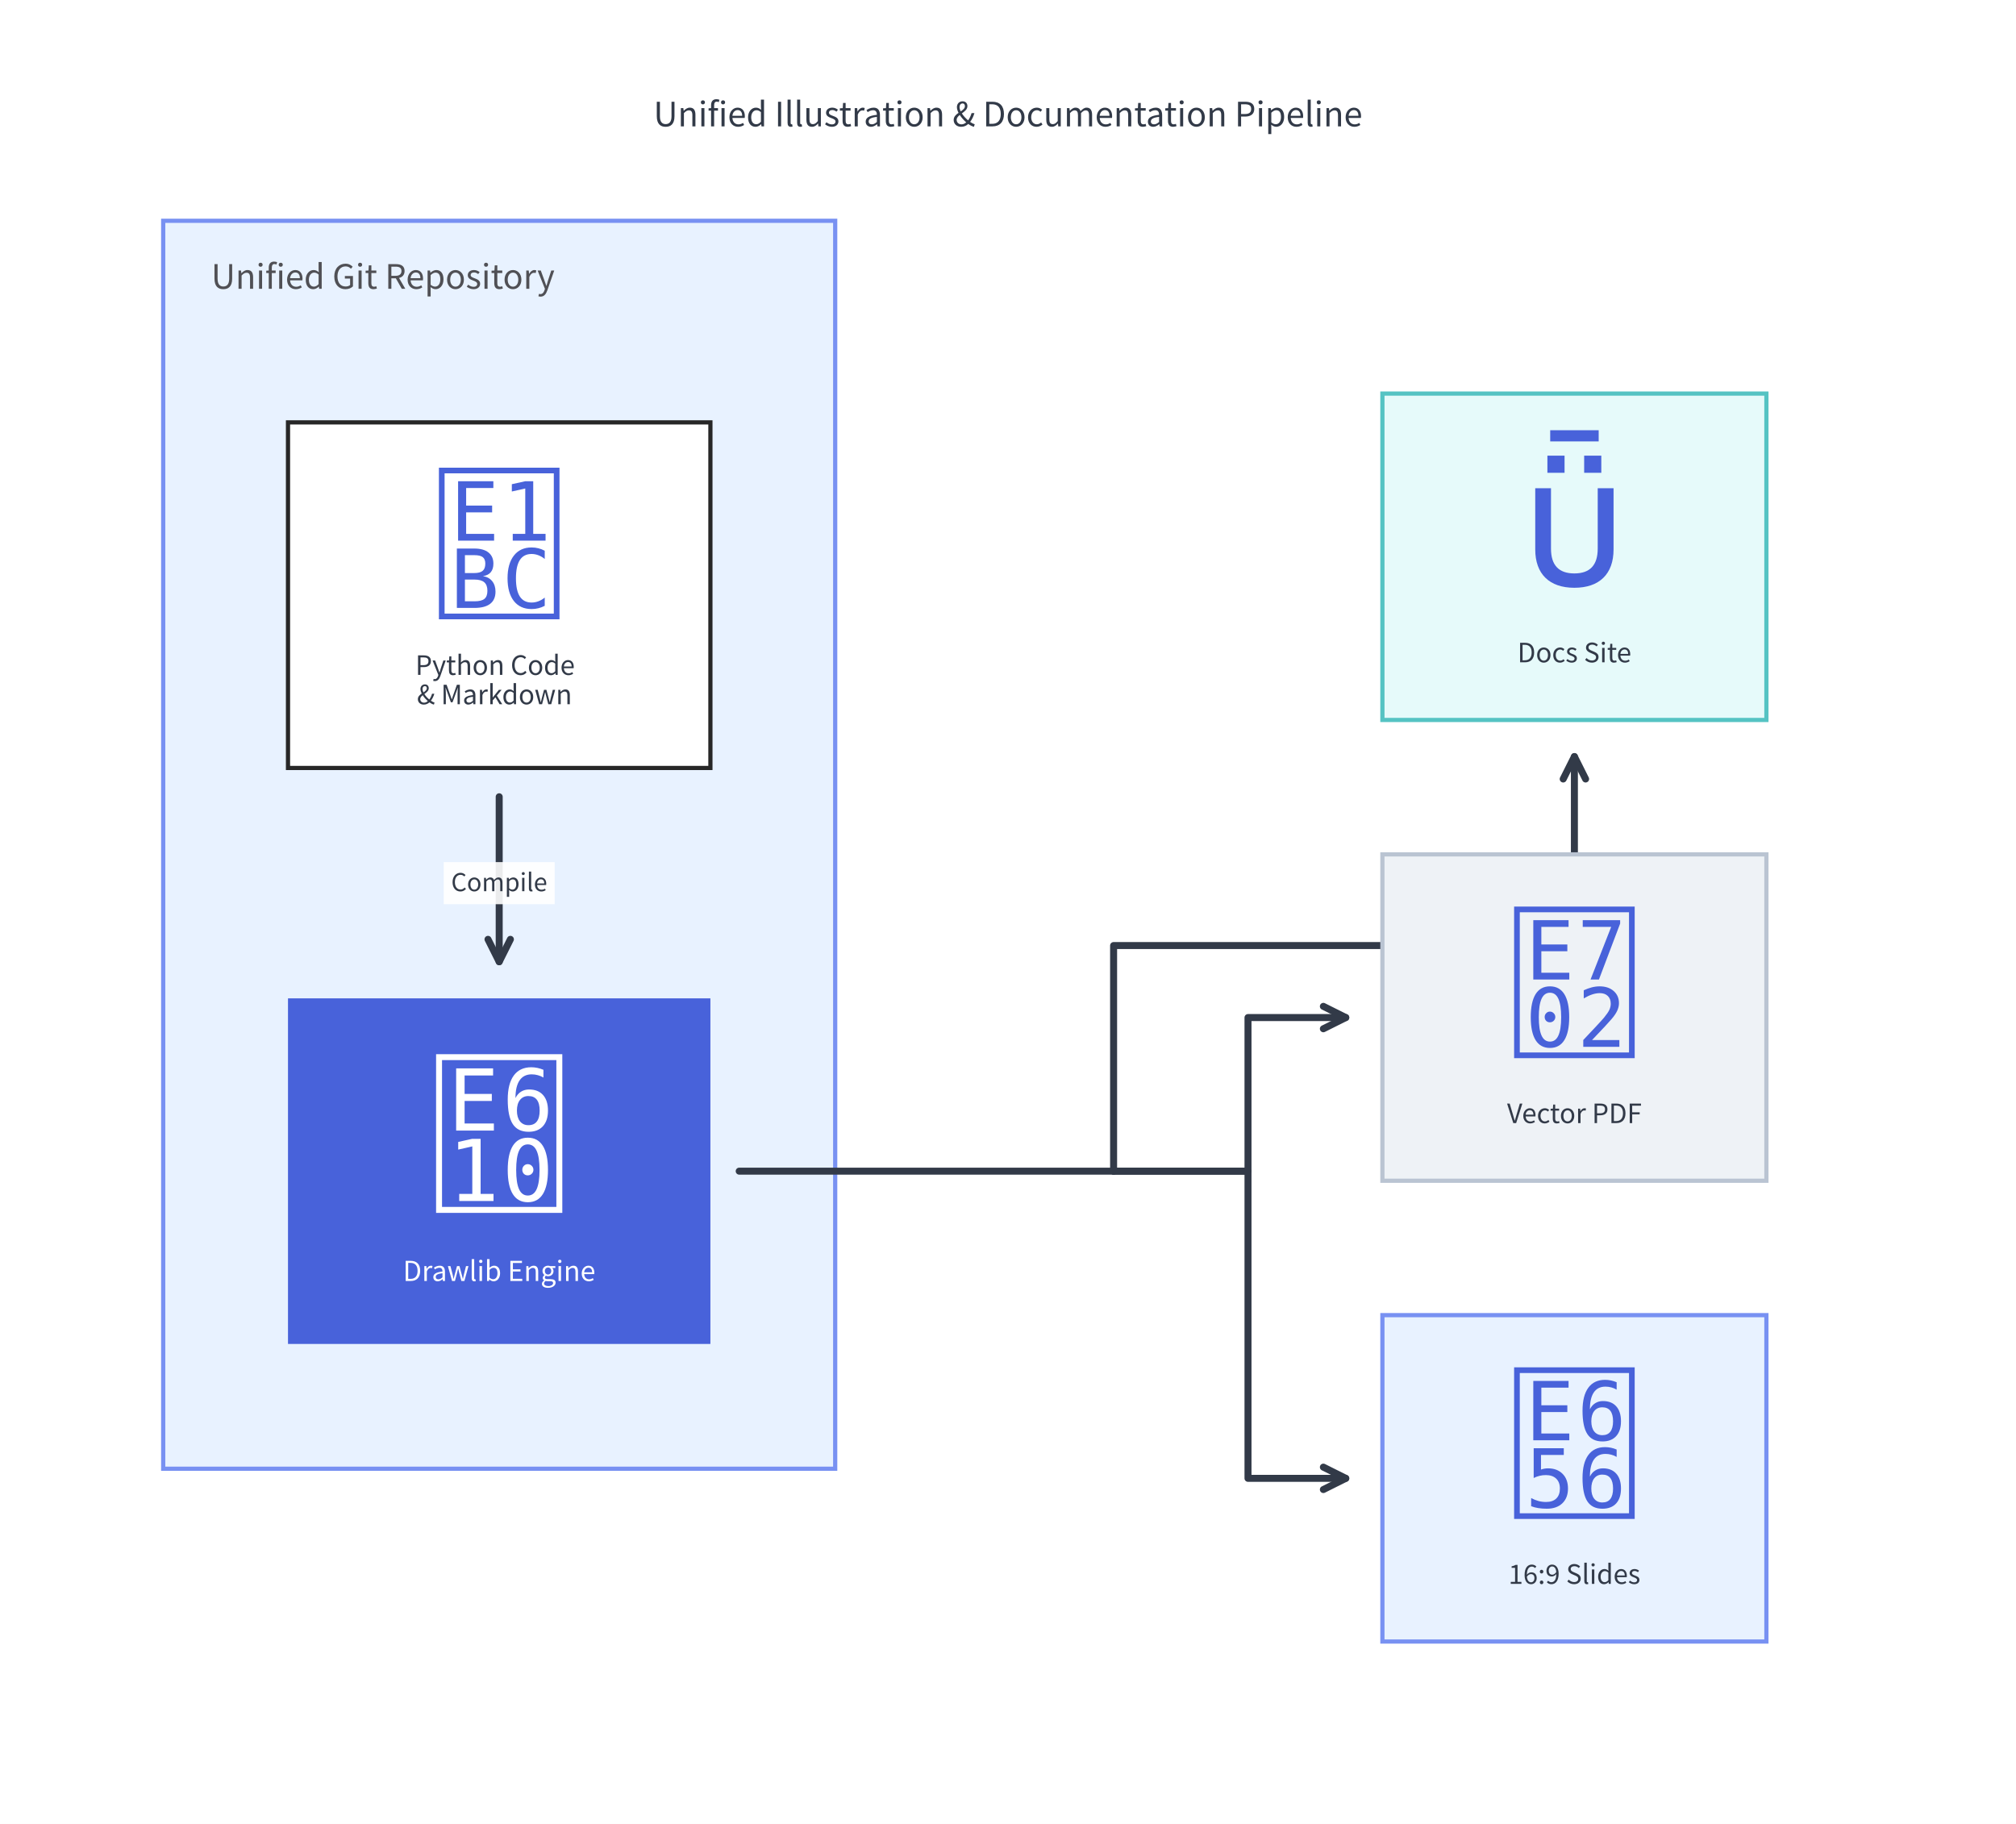
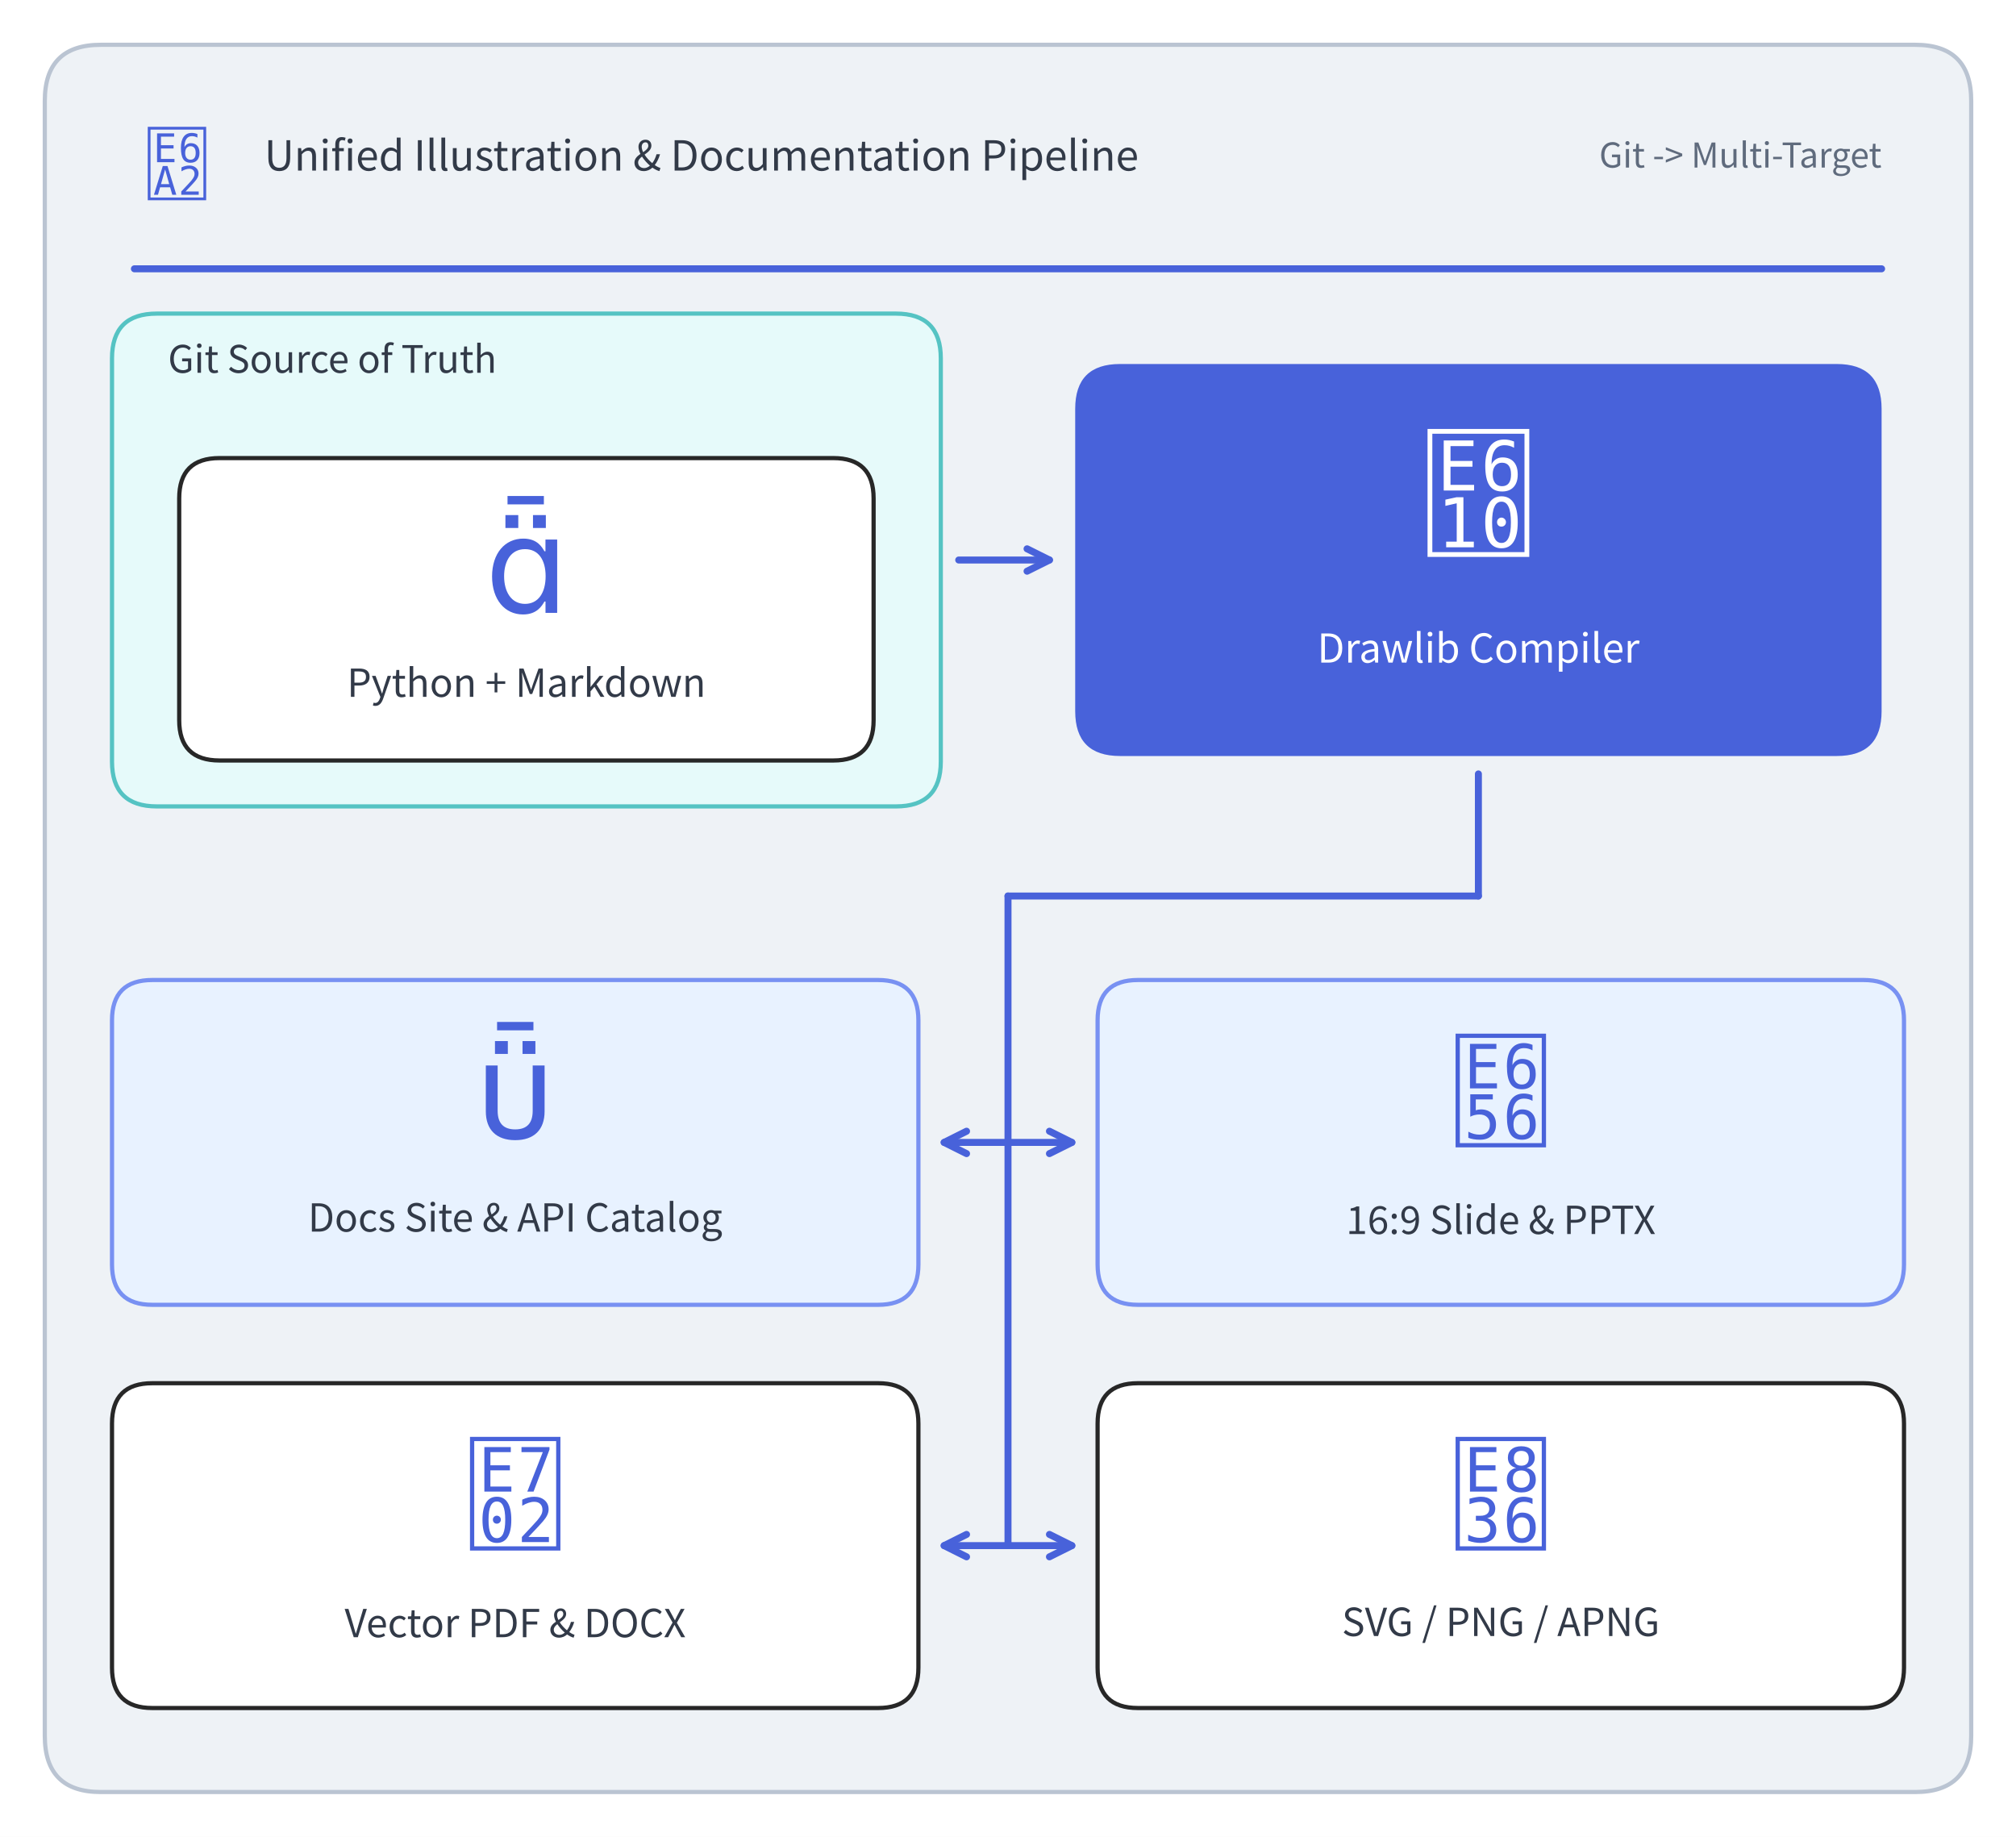
- <svg xmlns="http://www.w3.org/2000/svg" width="720pt" height="651.429pt" viewBox="0 0 720 651.429" version="1.1">
+ <svg xmlns="http://www.w3.org/2000/svg" width="720pt" height="656pt" viewBox="0 0 720 656" version="1.1">
  <defs>
    <style type="text/css">*{stroke-linejoin: round; stroke-linecap: butt}</style>
  </defs>
  <g id="figure_1">
    <g id="patch_1">
-       <path d="M 0 651.429  L 720 651.429  L 720 0  L 0 0  z " style="fill: #ffffff" />
+       <path d="M 0 656  L 720 656  L 720 0  L 0 0  z " style="fill: #ffffff" />
    </g>
    <g id="axes_1">
+       <g id="patch_2">
+         <path d="M 360 640  L 36 640  Q 16 640 16 620  L 16 36  Q 16 16 36 16  L 684 16  Q 704 16 704 36  L 704 620  Q 704 640 684 640  z " clip-path="url(#p3f3581b0ea)" style="fill: #eef2f6; stroke: #bac4d2; stroke-width: 1.5; stroke-linejoin: miter" />
+       </g>
+       <g id="patch_3">
+         <path d="M 48 96  L 672 96  " clip-path="url(#p3f3581b0ea)" style="fill: none; stroke: #4862da; stroke-width: 2.5; stroke-linecap: round" />
+       </g>
      <g id="text_1">
-         <g clip-path="url(#pbe8c671af3)">
-           <text style="font-size: 12px; font-family: 'drawlib-cjk-japanese-noto-sans-bold', 'Noto Sans CJK JP'; text-anchor: middle; fill: #323a48" x="360" y="45.133" transform="rotate(-0 360 45.13286)">Unified Illustration &amp; Documentation Pipeline</text>
+         <g clip-path="url(#p3f3581b0ea)">
+           <text style="font-size: 31px; font-family: 'drawlib-phosphor-bold', 'Phosphor-Bold'; text-anchor: middle; fill: #4862da" x="63.2" y="69.562" transform="rotate(-0 63.2 69.5625)"></text>
        </g>
      </g>
-       <g id="patch_2">
-         <path d="M 58.286 524.571  L 58.286 78.857  L 298.286 78.857  L 298.286 524.571  z " clip-path="url(#pbe8c671af3)" style="fill: #e8f2ff; stroke: #7891f2; stroke-width: 1.5; stroke-linejoin: miter" />
-       </g>
      <g id="text_2">
-         <g clip-path="url(#pbe8c671af3)">
-           <text style="font-size: 12px; font-family: 'drawlib-cjk-japanese-noto-sans-bold', 'Noto Sans CJK JP'; text-anchor: start; fill: #505055" x="75.429" y="103.131" transform="rotate(-0 75.42857 103.1314)">Unified Git Repository</text>
+         <g clip-path="url(#p3f3581b0ea)">
+           <text style="font-size: 14.8px; font-family: 'drawlib-cjk-japanese-noto-sans-bold', 'Noto Sans CJK JP'; text-anchor: start; fill: #323a48" x="94.4" y="60.921" transform="rotate(-0 94.4 60.921)">Unified Illustration &amp; Documentation Pipeline</text>
        </g>
      </g>
-       <g id="patch_3">
-         <path d="M 178.286 284.571  L 178.286 343.491  " clip-path="url(#pbe8c671af3)" style="fill: none; stroke: #323a48; stroke-width: 2.5; stroke-linecap: round" />
-         <path d="M 182.286 335.491  L 178.286 343.491  L 174.286 335.491  " clip-path="url(#pbe8c671af3)" style="fill: none; stroke: #323a48; stroke-width: 2.5; stroke-linecap: round" />
+       <g id="text_3">
+         <g clip-path="url(#p3f3581b0ea)">
+           <text style="font-size: 12.2px; font-family: 'drawlib-cjk-japanese-noto-sans-regular', 'Noto Sans CJK JP'; text-anchor: end; fill: #5f6b7d" x="672" y="59.843" transform="rotate(-0 672 59.843)">Git -&gt; Multi-Target</text>
+         </g>
      </g>
-       <g id="text_3">
-         <g id="patch_4">
-           <path d="M 158.473 322.948  L 198.099 322.948  L 198.099 307.909  L 158.473 307.909  z " clip-path="url(#pbe8c671af3)" style="fill: #ffffff; fill-opacity: 0.9" />
-         </g>
-         <g clip-path="url(#pbe8c671af3)">
-           <text style="font-size: 8.8px; font-family: 'drawlib-cjk-japanese-noto-sans-regular', 'Noto Sans CJK JP'; text-anchor: middle; fill: #323a48" x="178.286" y="318.293" transform="rotate(-0 178.2857 318.2927)">Compile</text>
+       <g id="patch_4">
+         <path d="M 188 288  L 56 288  Q 40 288 40 272  L 40 128  Q 40 112 56 112  L 320 112  Q 336 112 336 128  L 336 272  Q 336 288 320 288  z " clip-path="url(#p3f3581b0ea)" style="fill: #e6fafa; stroke: #55c3c3; stroke-width: 1.5; stroke-linejoin: miter" />
+       </g>
+       <g id="text_4">
+         <g clip-path="url(#p3f3581b0ea)">
+           <text style="font-size: 13.5px; font-family: 'drawlib-cjk-japanese-noto-sans-bold', 'Noto Sans CJK JP'; text-anchor: start; fill: #323a48" x="60" y="133.13" transform="rotate(-0 60 133.13)">Git Source of Truth</text>
        </g>
      </g>
      <g id="patch_5">
-         <path d="M 264 418.286  L 397.714 418.286  " clip-path="url(#pbe8c671af3)" style="fill: none; stroke: #323a48; stroke-width: 2.5; stroke-linecap: round" />
+         <path d="M 342.4 200  L 374.805 200  " clip-path="url(#p3f3581b0ea)" style="fill: none; stroke: #4862da; stroke-width: 2.5; stroke-linecap: round" />
+         <path d="M 366.805 196  L 374.805 200  L 366.805 204  " clip-path="url(#p3f3581b0ea)" style="fill: none; stroke: #4862da; stroke-width: 2.5; stroke-linecap: round" />
      </g>
      <g id="patch_6">
-         <path d="M 397.714 418.286  L 397.714 337.714  L 562.286 337.714  L 562.286 270.224  " clip-path="url(#pbe8c671af3)" style="fill: none; stroke: #323a48; stroke-width: 2.5; stroke-linecap: round" />
-         <path d="M 558.286 278.224  L 562.286 270.224  L 566.286 278.224  " clip-path="url(#pbe8c671af3)" style="fill: none; stroke: #323a48; stroke-width: 2.5; stroke-linecap: round" />
+         <path d="M 528 276.4  L 528 320  " clip-path="url(#p3f3581b0ea)" style="fill: none; stroke: #4862da; stroke-width: 2.5; stroke-linecap: round" />
      </g>
      <g id="patch_7">
-         <path d="M 397.714 418.286  L 445.714 418.286  L 445.714 363.429  L 480.633 363.429  " clip-path="url(#pbe8c671af3)" style="fill: none; stroke: #323a48; stroke-width: 2.5; stroke-linecap: round" />
-         <path d="M 472.633 359.429  L 480.633 363.429  L 472.633 367.429  " clip-path="url(#pbe8c671af3)" style="fill: none; stroke: #323a48; stroke-width: 2.5; stroke-linecap: round" />
+         <path d="M 528 320  L 360 320  " clip-path="url(#p3f3581b0ea)" style="fill: none; stroke: #4862da; stroke-width: 2.5; stroke-linecap: round" />
      </g>
      <g id="patch_8">
-         <path d="M 397.714 418.286  L 445.714 418.286  L 445.714 528  L 480.633 528  " clip-path="url(#pbe8c671af3)" style="fill: none; stroke: #323a48; stroke-width: 2.5; stroke-linecap: round" />
-         <path d="M 472.633 524  L 480.633 528  L 472.633 532  " clip-path="url(#pbe8c671af3)" style="fill: none; stroke: #323a48; stroke-width: 2.5; stroke-linecap: round" />
+         <path d="M 360 320  L 360 408  " clip-path="url(#p3f3581b0ea)" style="fill: none; stroke: #4862da; stroke-width: 2.5; stroke-linecap: round" />
      </g>
      <g id="patch_9">
-         <path d="M 102.857 274.286  L 102.857 150.857  L 253.714 150.857  L 253.714 274.286  z " clip-path="url(#pbe8c671af3)" style="fill: #ffffff; stroke: #272727; stroke-width: 1.5; stroke-linejoin: miter" />
+         <path d="M 360 408  L 360 552  " clip-path="url(#p3f3581b0ea)" style="fill: none; stroke: #4862da; stroke-width: 2.5; stroke-linecap: round" />
      </g>
-       <g id="text_4">
-         <g clip-path="url(#pbe8c671af3)">
-           <text style="font-size: 64px; font-family: 'drawlib-phosphor-regular', 'Phosphor'; text-anchor: middle; fill: #4862da" x="178.286" y="217.12" transform="rotate(-0 178.2857 217.12)"></text>
+       <g id="patch_10">
+         <path d="M 360 408  L 337.195 408  " clip-path="url(#p3f3581b0ea)" style="fill: none; stroke: #4862da; stroke-width: 2.5; stroke-linecap: round" />
+         <path d="M 345.195 412  L 337.195 408  L 345.195 404  " clip-path="url(#p3f3581b0ea)" style="fill: none; stroke: #4862da; stroke-width: 2.5; stroke-linecap: round" />
+       </g>
+       <g id="patch_11">
+         <path d="M 360 408  L 382.805 408  " clip-path="url(#p3f3581b0ea)" style="fill: none; stroke: #4862da; stroke-width: 2.5; stroke-linecap: round" />
+         <path d="M 374.805 404  L 382.805 408  L 374.805 412  " clip-path="url(#p3f3581b0ea)" style="fill: none; stroke: #4862da; stroke-width: 2.5; stroke-linecap: round" />
+       </g>
+       <g id="patch_12">
+         <path d="M 360 552  L 337.195 552  " clip-path="url(#p3f3581b0ea)" style="fill: none; stroke: #4862da; stroke-width: 2.5; stroke-linecap: round" />
+         <path d="M 345.195 556  L 337.195 552  L 345.195 548  " clip-path="url(#p3f3581b0ea)" style="fill: none; stroke: #4862da; stroke-width: 2.5; stroke-linecap: round" />
+       </g>
+       <g id="patch_13">
+         <path d="M 360 552  L 382.805 552  " clip-path="url(#p3f3581b0ea)" style="fill: none; stroke: #4862da; stroke-width: 2.5; stroke-linecap: round" />
+         <path d="M 374.805 548  L 382.805 552  L 374.805 556  " clip-path="url(#p3f3581b0ea)" style="fill: none; stroke: #4862da; stroke-width: 2.5; stroke-linecap: round" />
+       </g>
+       <g id="patch_14">
+         <path d="M 188 271.6  L 78.4 271.6  Q 64 271.6 64 257.2  L 64 178  Q 64 163.6 78.4 163.6  L 297.6 163.6  Q 312 163.6 312 178  L 312 257.2  Q 312 271.6 297.6 271.6  z " clip-path="url(#p3f3581b0ea)" style="fill: #ffffff; stroke: #272727; stroke-width: 1.5; stroke-linejoin: miter" />
+       </g>
+       <g id="text_5">
+         <g clip-path="url(#p3f3581b0ea)">
+           <text style="font-size: 48px; font-family: 'drawlib-phosphor-bold', 'Phosphor-Bold'; text-anchor: middle; fill: #4862da" x="188" y="218.888" transform="rotate(-0 188 218.888)"></text>
        </g>
      </g>
-       <g id="text_5">
-         <g clip-path="url(#pbe8c671af3)">
-           <text style="font-size: 9.5px; font-family: 'drawlib-cjk-japanese-noto-sans-bold', 'Noto Sans CJK JP'; fill: #323a48" transform="translate(148.3474 241.04)">Python Code</text>
-         </g>
-         <g clip-path="url(#pbe8c671af3)">
-           <text style="font-size: 9.5px; font-family: 'drawlib-cjk-japanese-noto-sans-bold', 'Noto Sans CJK JP'; fill: #323a48" transform="translate(148.8936 251.5286)">&amp; Markdown</text>
+       <g id="text_6">
+         <g clip-path="url(#p3f3581b0ea)">
+           <text style="font-size: 13.8px; font-family: 'drawlib-cjk-japanese-noto-sans-bold', 'Noto Sans CJK JP'; text-anchor: middle; fill: #323a48" x="188" y="248.87" transform="rotate(-0 188 248.87)">Python + Markdown</text>
        </g>
      </g>
-       <g id="patch_10">
-         <path d="M 102.857 480  L 102.857 356.571  L 253.714 356.571  L 253.714 480  z " clip-path="url(#pbe8c671af3)" style="fill: #4862da" />
+       <g id="patch_15">
+         <path d="M 528 270  L 400 270  Q 384 270 384 254  L 384 146  Q 384 130 400 130  L 656 130  Q 672 130 672 146  L 672 254  Q 672 270 656 270  z " clip-path="url(#p3f3581b0ea)" style="fill: #4862da" />
      </g>
-       <g id="text_6">
-         <g clip-path="url(#pbe8c671af3)">
-           <text style="font-size: 67px; font-family: 'drawlib-phosphor-regular', 'Phosphor'; text-anchor: middle; fill: #ffffff" x="178.286" y="428.947" transform="rotate(-0 178.2857 428.9468)"></text>
+       <g id="text_7">
+         <g clip-path="url(#p3f3581b0ea)">
+           <text style="font-size: 54px; font-family: 'drawlib-phosphor-bold', 'Phosphor-Bold'; text-anchor: middle; fill: #ffffff" x="528" y="195.465" transform="rotate(-0 528 195.465)"></text>
        </g>
      </g>
-       <g id="text_7">
-         <g clip-path="url(#pbe8c671af3)">
-           <text style="font-size: 9.8px; font-family: 'drawlib-cjk-japanese-noto-sans-bold', 'Noto Sans CJK JP'; text-anchor: middle; fill: #ffffff" x="178.286" y="457.51" transform="rotate(-0 178.2857 457.51)">Drawlib Engine</text>
+       <g id="text_8">
+         <g clip-path="url(#p3f3581b0ea)">
+           <text style="font-size: 14.2px; font-family: 'drawlib-cjk-japanese-noto-sans-bold', 'Noto Sans CJK JP'; text-anchor: middle; fill: #ffffff" x="528" y="236.642" transform="rotate(-0 528 236.6415)">Drawlib Compiler</text>
        </g>
      </g>
-       <g id="patch_11">
-         <path d="M 493.714 257.143  L 493.714 140.571  L 630.857 140.571  L 630.857 257.143  z " clip-path="url(#pbe8c671af3)" style="fill: #e6fafa; stroke: #55c3c3; stroke-width: 1.5; stroke-linejoin: miter" />
+       <g id="patch_16">
+         <path d="M 184 466  L 54.4 466  Q 40 466 40 451.6  L 40 364.4  Q 40 350 54.4 350  L 313.6 350  Q 328 350 328 364.4  L 328 451.6  Q 328 466 313.6 466  z " clip-path="url(#p3f3581b0ea)" style="fill: #e8f2ff; stroke: #7891f2; stroke-width: 1.5; stroke-linejoin: miter" />
      </g>
-       <g id="text_8">
-         <g clip-path="url(#pbe8c671af3)">
-           <text style="font-size: 64px; font-family: 'drawlib-phosphor-regular', 'Phosphor'; text-anchor: middle; fill: #4862da" x="562.286" y="209.303" transform="rotate(-0 562.2857 209.3029)"></text>
+       <g id="text_9">
+         <g clip-path="url(#p3f3581b0ea)">
+           <text style="font-size: 48px; font-family: 'drawlib-phosphor-bold', 'Phosphor-Bold'; text-anchor: middle; fill: #4862da" x="184" y="406.728" transform="rotate(-0 184 406.728)"></text>
        </g>
      </g>
-       <g id="text_9">
-         <g clip-path="url(#pbe8c671af3)">
-           <text style="font-size: 9.5px; font-family: 'drawlib-cjk-japanese-noto-sans-bold', 'Noto Sans CJK JP'; text-anchor: middle; fill: #323a48" x="562.286" y="236.547" transform="rotate(-0 562.2857 236.5471)">Docs Site</text>
+       <g id="text_10">
+         <g clip-path="url(#p3f3581b0ea)">
+           <text style="font-size: 13.8px; font-family: 'drawlib-cjk-japanese-noto-sans-bold', 'Noto Sans CJK JP'; text-anchor: middle; fill: #323a48" x="184" y="439.86" transform="rotate(-0 184 439.8595)">Docs Site &amp; API Catalog</text>
        </g>
      </g>
-       <g id="patch_12">
-         <path d="M 493.714 421.714  L 493.714 305.143  L 630.857 305.143  L 630.857 421.714  z " clip-path="url(#pbe8c671af3)" style="fill: #eef2f6; stroke: #bac4d2; stroke-width: 1.5; stroke-linejoin: miter" />
+       <g id="patch_17">
+         <path d="M 536 466  L 406.4 466  Q 392 466 392 451.6  L 392 364.4  Q 392 350 406.4 350  L 665.6 350  Q 680 350 680 364.4  L 680 451.6  Q 680 466 665.6 466  z " clip-path="url(#p3f3581b0ea)" style="fill: #e8f2ff; stroke: #7891f2; stroke-width: 1.5; stroke-linejoin: miter" />
      </g>
-       <g id="text_10">
-         <g clip-path="url(#pbe8c671af3)">
-           <text style="font-size: 64px; font-family: 'drawlib-phosphor-regular', 'Phosphor'; text-anchor: middle; fill: #4862da" x="562.286" y="373.874" transform="rotate(-0 562.2857 373.8743)"></text>
+       <g id="text_11">
+         <g clip-path="url(#p3f3581b0ea)">
+           <text style="font-size: 48px; font-family: 'drawlib-phosphor-bold', 'Phosphor-Bold'; text-anchor: middle; fill: #4862da" x="536" y="406.728" transform="rotate(-0 536 406.728)"></text>
        </g>
      </g>
-       <g id="text_11">
-         <g clip-path="url(#pbe8c671af3)">
-           <text style="font-size: 9.5px; font-family: 'drawlib-cjk-japanese-noto-sans-bold', 'Noto Sans CJK JP'; text-anchor: middle; fill: #323a48" x="562.286" y="401.119" transform="rotate(-0 562.2857 401.1186)">Vector PDF</text>
+       <g id="text_12">
+         <g clip-path="url(#p3f3581b0ea)">
+           <text style="font-size: 13.8px; font-family: 'drawlib-cjk-japanese-noto-sans-bold', 'Noto Sans CJK JP'; text-anchor: middle; fill: #323a48" x="536" y="440.708" transform="rotate(-0 536 440.708)">16:9 Slide &amp; PPTX</text>
        </g>
      </g>
-       <g id="patch_13">
-         <path d="M 493.714 586.286  L 493.714 469.714  L 630.857 469.714  L 630.857 586.286  z " clip-path="url(#pbe8c671af3)" style="fill: #e8f2ff; stroke: #7891f2; stroke-width: 1.5; stroke-linejoin: miter" />
+       <g id="patch_18">
+         <path d="M 184 610  L 54.4 610  Q 40 610 40 595.6  L 40 508.4  Q 40 494 54.4 494  L 313.6 494  Q 328 494 328 508.4  L 328 595.6  Q 328 610 313.6 610  z " clip-path="url(#p3f3581b0ea)" style="fill: #ffffff; stroke: #272727; stroke-width: 1.5; stroke-linejoin: miter" />
      </g>
-       <g id="text_12">
-         <g clip-path="url(#pbe8c671af3)">
-           <text style="font-size: 64px; font-family: 'drawlib-phosphor-regular', 'Phosphor'; text-anchor: middle; fill: #4862da" x="562.286" y="538.446" transform="rotate(-0 562.2857 538.4457)"></text>
+       <g id="text_13">
+         <g clip-path="url(#p3f3581b0ea)">
+           <text style="font-size: 48px; font-family: 'drawlib-phosphor-bold', 'Phosphor-Bold'; text-anchor: middle; fill: #4862da" x="184" y="550.728" transform="rotate(-0 184 550.728)"></text>
        </g>
      </g>
-       <g id="text_13">
-         <g clip-path="url(#pbe8c671af3)">
-           <text style="font-size: 9.5px; font-family: 'drawlib-cjk-japanese-noto-sans-bold', 'Noto Sans CJK JP'; text-anchor: middle; fill: #323a48" x="562.286" y="565.69" transform="rotate(-0 562.2857 565.69)">16:9 Slides</text>
+       <g id="text_14">
+         <g clip-path="url(#p3f3581b0ea)">
+           <text style="font-size: 13.8px; font-family: 'drawlib-cjk-japanese-noto-sans-bold', 'Noto Sans CJK JP'; text-anchor: middle; fill: #323a48" x="184" y="584.708" transform="rotate(-0 184 584.708)">Vector PDF &amp; DOCX</text>
+         </g>
+       </g>
+       <g id="patch_19">
+         <path d="M 536 610  L 406.4 610  Q 392 610 392 595.6  L 392 508.4  Q 392 494 406.4 494  L 665.6 494  Q 680 494 680 508.4  L 680 595.6  Q 680 610 665.6 610  z " clip-path="url(#p3f3581b0ea)" style="fill: #ffffff; stroke: #272727; stroke-width: 1.5; stroke-linejoin: miter" />
+       </g>
+       <g id="text_15">
+         <g clip-path="url(#p3f3581b0ea)">
+           <text style="font-size: 48px; font-family: 'drawlib-phosphor-bold', 'Phosphor-Bold'; text-anchor: middle; fill: #4862da" x="536" y="550.728" transform="rotate(-0 536 550.728)"></text>
+         </g>
+       </g>
+       <g id="text_16">
+         <g clip-path="url(#p3f3581b0ea)">
+           <text style="font-size: 13.8px; font-family: 'drawlib-cjk-japanese-noto-sans-bold', 'Noto Sans CJK JP'; text-anchor: middle; fill: #323a48" x="536" y="584.288" transform="rotate(-0 536 584.2875)">SVG / PNG / APNG</text>
        </g>
      </g>
    </g>
  </g>
  <defs>
-     <clipPath id="pbe8c671af3">
-       <rect x="0" y="0" width="720" height="651.429" />
+     <clipPath id="p3f3581b0ea">
+       <rect x="0" y="0" width="720" height="656" />
    </clipPath>
  </defs>
</svg>
